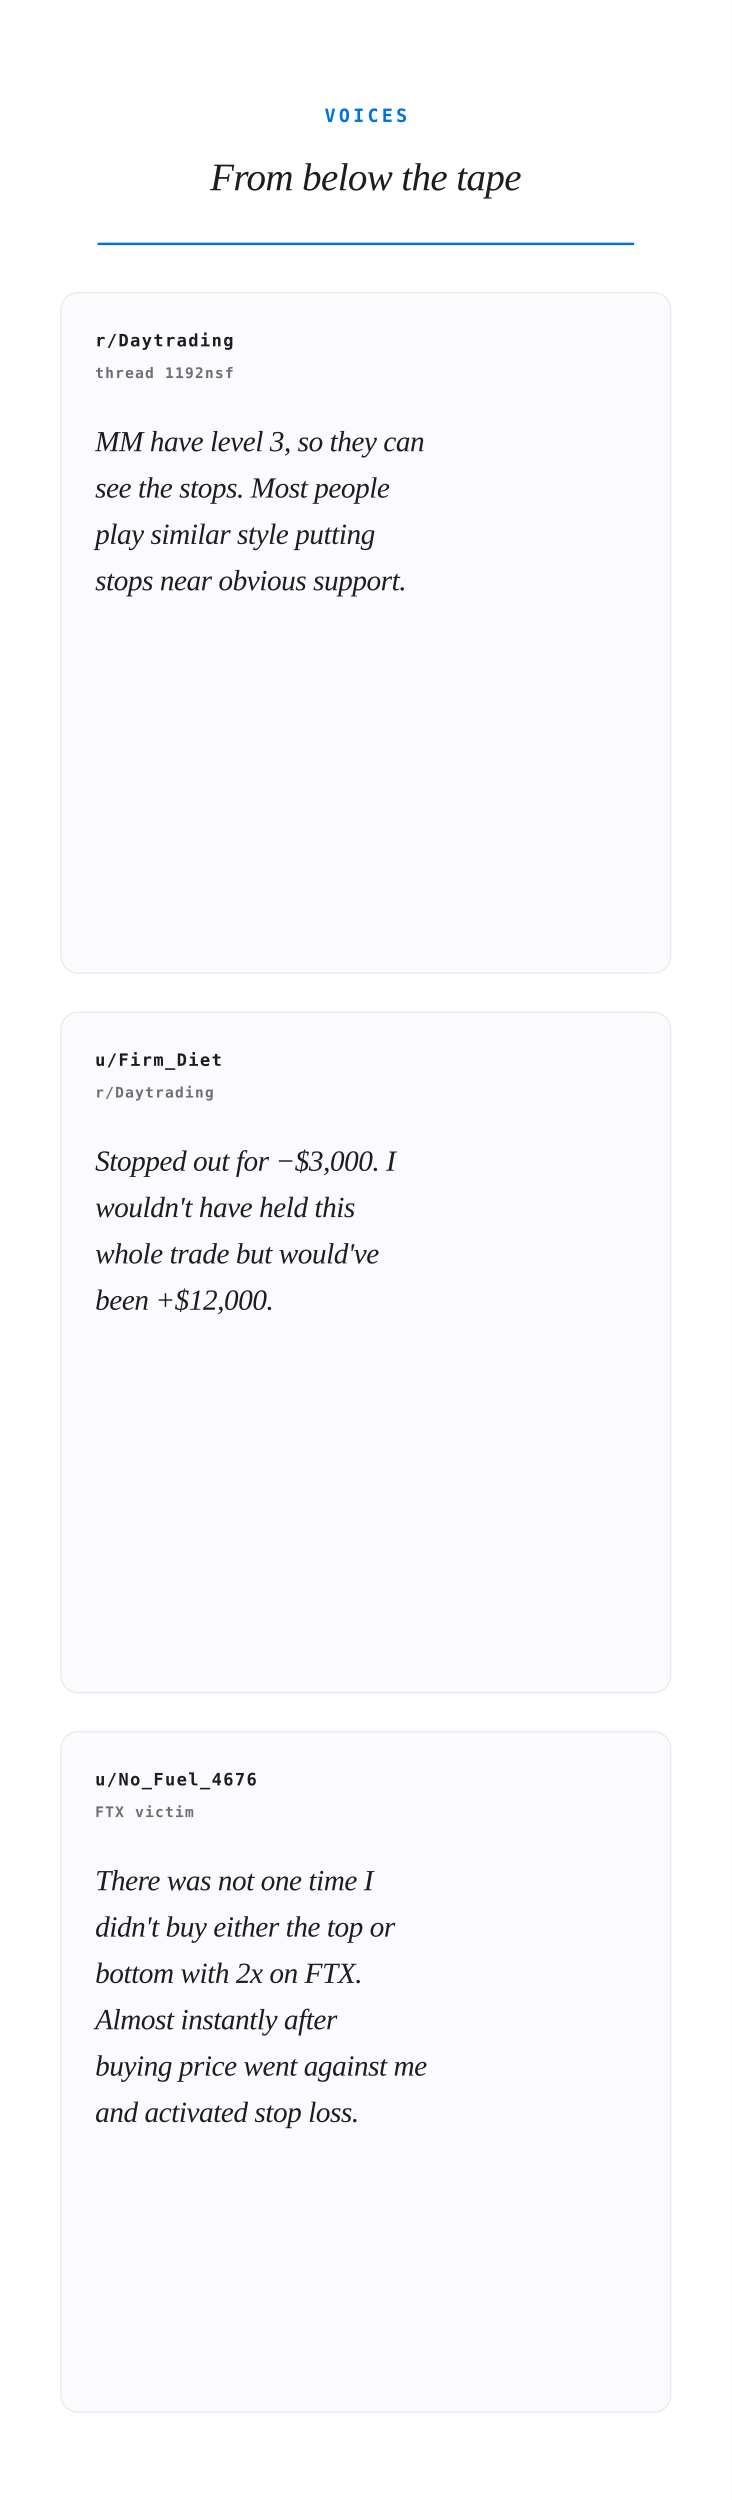
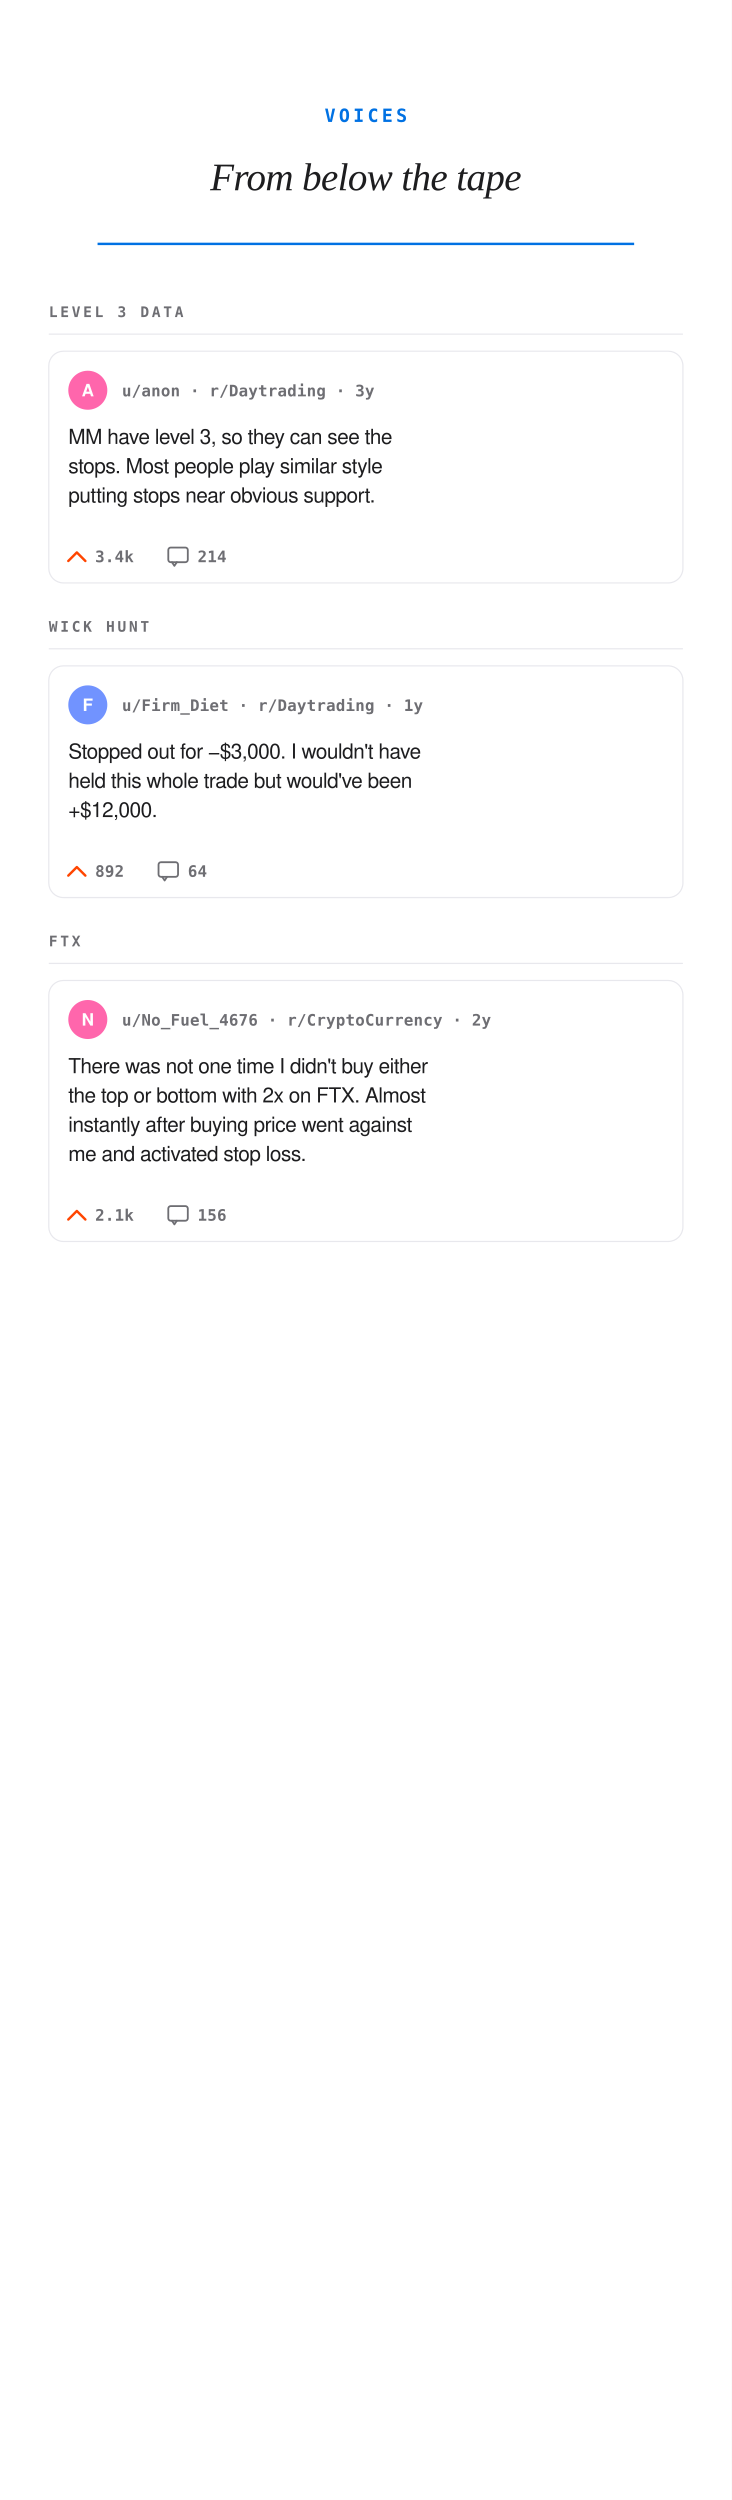
<svg xmlns="http://www.w3.org/2000/svg" viewBox="0 0 600 2050" width="600" height="2050">
  <defs>
    <marker id="arrInk" viewBox="0 0 10 10" refX="9" refY="5" markerWidth="6" markerHeight="6" orient="auto">
      <path d="M 0 0 L 10 5 L 0 10 z" fill="#1D1D1F" />
    </marker>
    <marker id="arrBlue" viewBox="0 0 10 10" refX="9" refY="5" markerWidth="6" markerHeight="6" orient="auto">
      <path d="M 0 0 L 10 5 L 0 10 z" fill="#0071E3" />
    </marker>
    <marker id="arrRed" viewBox="0 0 10 10" refX="9" refY="5" markerWidth="6" markerHeight="6" orient="auto">
      <path d="M 0 0 L 10 5 L 0 10 z" fill="#FF3B30" />
    </marker>
    <marker id="arrGreen" viewBox="0 0 10 10" refX="9" refY="5" markerWidth="6" markerHeight="6" orient="auto">
      <path d="M 0 0 L 10 5 L 0 10 z" fill="#34C759" />
    </marker>
    <marker id="arrInk3" viewBox="0 0 10 10" refX="9" refY="5" markerWidth="6" markerHeight="6" orient="auto">
      <path d="M 0 0 L 10 5 L 0 10 z" fill="#6E6E73" />
    </marker>
  </defs>
  <rect x="0" y="0" width="600" height="2050" rx="0" fill="#FFFFFF" />
  <text x="300" y="100" text-anchor="middle" style="font-family:'SF Mono', 'JetBrains Mono', ui-monospace, Menlo, monospace;font-size:15px;font-weight:700;fill:#0071E3;letter-spacing:2.7px">VOICES</text>
  <text x="300" y="156" text-anchor="middle" style="font-family:'New York', 'Times New Roman', Georgia, serif;font-size:32px;font-weight:500;fill:#1D1D1F;font-style:italic;letter-spacing:-0.512px">From below the tape</text>
  <line x1="80" y1="200" x2="520" y2="200" stroke="#0071E3" stroke-width="2" />
-   <rect x="50" y="240" width="500" height="558" rx="14" fill="#FBFBFD" stroke="#E8E8ED" stroke-width="1" />
-   <text x="78" y="284" text-anchor="start" style="font-family:'SF Mono', 'JetBrains Mono', ui-monospace, Menlo, monospace;font-size:14px;font-weight:700;fill:#1D1D1F;letter-spacing:1.12px">r/Daytrading</text>
-   <text x="78" y="310" text-anchor="start" style="font-family:'SF Mono', 'JetBrains Mono', ui-monospace, Menlo, monospace;font-size:12px;font-weight:600;fill:#6E6E73;letter-spacing:0.96px">thread 1192nsf</text>
-   <text x="78" y="370" text-anchor="start" style="font-family:'New York', 'Times New Roman', Georgia, serif;font-size:24px;font-weight:500;fill:#1D1D1F;font-style:italic;letter-spacing:-0.384px">MM have level 3, so they can</text>
-   <text x="78" y="408" text-anchor="start" style="font-family:'New York', 'Times New Roman', Georgia, serif;font-size:24px;font-weight:500;fill:#1D1D1F;font-style:italic;letter-spacing:-0.384px">see the stops. Most people</text>
-   <text x="78" y="446" text-anchor="start" style="font-family:'New York', 'Times New Roman', Georgia, serif;font-size:24px;font-weight:500;fill:#1D1D1F;font-style:italic;letter-spacing:-0.384px">play similar style putting</text>
-   <text x="78" y="484" text-anchor="start" style="font-family:'New York', 'Times New Roman', Georgia, serif;font-size:24px;font-weight:500;fill:#1D1D1F;font-style:italic;letter-spacing:-0.384px">stops near obvious support.</text>
-   <rect x="50" y="830" width="500" height="558" rx="14" fill="#FBFBFD" stroke="#E8E8ED" stroke-width="1" />
-   <text x="78" y="874" text-anchor="start" style="font-family:'SF Mono', 'JetBrains Mono', ui-monospace, Menlo, monospace;font-size:14px;font-weight:700;fill:#1D1D1F;letter-spacing:1.12px">u/Firm_Diet</text>
-   <text x="78" y="900" text-anchor="start" style="font-family:'SF Mono', 'JetBrains Mono', ui-monospace, Menlo, monospace;font-size:12px;font-weight:600;fill:#6E6E73;letter-spacing:0.96px">r/Daytrading</text>
-   <text x="78" y="960" text-anchor="start" style="font-family:'New York', 'Times New Roman', Georgia, serif;font-size:24px;font-weight:500;fill:#1D1D1F;font-style:italic;letter-spacing:-0.384px">Stopped out for −$3,000. I</text>
-   <text x="78" y="998" text-anchor="start" style="font-family:'New York', 'Times New Roman', Georgia, serif;font-size:24px;font-weight:500;fill:#1D1D1F;font-style:italic;letter-spacing:-0.384px">wouldn't have held this</text>
-   <text x="78" y="1036" text-anchor="start" style="font-family:'New York', 'Times New Roman', Georgia, serif;font-size:24px;font-weight:500;fill:#1D1D1F;font-style:italic;letter-spacing:-0.384px">whole trade but would've</text>
-   <text x="78" y="1074" text-anchor="start" style="font-family:'New York', 'Times New Roman', Georgia, serif;font-size:24px;font-weight:500;fill:#1D1D1F;font-style:italic;letter-spacing:-0.384px">been +$12,000.</text>
-   <rect x="50" y="1420" width="500" height="558" rx="14" fill="#FBFBFD" stroke="#E8E8ED" stroke-width="1" />
-   <text x="78" y="1464" text-anchor="start" style="font-family:'SF Mono', 'JetBrains Mono', ui-monospace, Menlo, monospace;font-size:14px;font-weight:700;fill:#1D1D1F;letter-spacing:1.12px">u/No_Fuel_4676</text>
-   <text x="78" y="1490" text-anchor="start" style="font-family:'SF Mono', 'JetBrains Mono', ui-monospace, Menlo, monospace;font-size:12px;font-weight:600;fill:#6E6E73;letter-spacing:0.96px">FTX victim</text>
-   <text x="78" y="1550" text-anchor="start" style="font-family:'New York', 'Times New Roman', Georgia, serif;font-size:24px;font-weight:500;fill:#1D1D1F;font-style:italic;letter-spacing:-0.384px">There was not one time I</text>
-   <text x="78" y="1588" text-anchor="start" style="font-family:'New York', 'Times New Roman', Georgia, serif;font-size:24px;font-weight:500;fill:#1D1D1F;font-style:italic;letter-spacing:-0.384px">didn't buy either the top or</text>
-   <text x="78" y="1626" text-anchor="start" style="font-family:'New York', 'Times New Roman', Georgia, serif;font-size:24px;font-weight:500;fill:#1D1D1F;font-style:italic;letter-spacing:-0.384px">bottom with 2x on FTX.</text>
-   <text x="78" y="1664" text-anchor="start" style="font-family:'New York', 'Times New Roman', Georgia, serif;font-size:24px;font-weight:500;fill:#1D1D1F;font-style:italic;letter-spacing:-0.384px">Almost instantly after</text>
-   <text x="78" y="1702" text-anchor="start" style="font-family:'New York', 'Times New Roman', Georgia, serif;font-size:24px;font-weight:500;fill:#1D1D1F;font-style:italic;letter-spacing:-0.384px">buying price went against me</text>
-   <text x="78" y="1740" text-anchor="start" style="font-family:'New York', 'Times New Roman', Georgia, serif;font-size:24px;font-weight:500;fill:#1D1D1F;font-style:italic;letter-spacing:-0.384px">and activated stop loss.</text>
+   <text x="40" y="260" text-anchor="start" style="font-family:'SF Mono', 'JetBrains Mono', ui-monospace, Menlo, monospace;font-size:12px;font-weight:700;fill:#6E6E73;letter-spacing:2.16px">LEVEL 3 DATA</text>
+   <line x1="40" y1="274" x2="560" y2="274" stroke="#E8E8ED" stroke-width="1" />
+   <rect x="40" y="288" width="520" height="190" rx="12" fill="#FFFFFF" stroke="#E8E8ED" stroke-width="1" />
+   <circle cx="72" cy="320" r="16" fill="#FF66AC" />
+   <text x="72" y="325" text-anchor="middle" style="font-family:'SF Pro Display', 'Helvetica Neue', Helvetica, Arial, sans-serif;font-size:14px;font-weight:700;fill:#FFFFFF">A</text>
+   <text x="100" y="325" text-anchor="start" style="font-family:'SF Mono', 'JetBrains Mono', ui-monospace, Menlo, monospace;font-size:13px;font-weight:600;fill:#6E6E73;letter-spacing:0.143px">u/anon · r/Daytrading · 3y</text>
+   <text x="56" y="364" text-anchor="start" style="font-family:'SF Pro Text', 'Helvetica Neue', Helvetica, Arial, sans-serif;font-size:17px;font-weight:400;fill:#1D1D1F;letter-spacing:-0.374px">MM have level 3, so they can see the</text>
+   <text x="56" y="388" text-anchor="start" style="font-family:'SF Pro Text', 'Helvetica Neue', Helvetica, Arial, sans-serif;font-size:17px;font-weight:400;fill:#1D1D1F;letter-spacing:-0.374px">stops. Most people play similar style</text>
+   <text x="56" y="412" text-anchor="start" style="font-family:'SF Pro Text', 'Helvetica Neue', Helvetica, Arial, sans-serif;font-size:17px;font-weight:400;fill:#1D1D1F;letter-spacing:-0.374px">putting stops near obvious support.</text>
+   <path d="M 56 460 L 63 453 L 70 460" fill="none" stroke="#FF4500" stroke-width="2" stroke-linecap="round" stroke-linejoin="round" />
+   <text x="78" y="461" text-anchor="start" style="font-family:'SF Mono', 'JetBrains Mono', ui-monospace, Menlo, monospace;font-size:13px;font-weight:700;fill:#6E6E73;letter-spacing:0.143px">3.4k</text>
+   <rect x="138" y="449" width="16" height="12" rx="2" fill="none" stroke="#6E6E73" stroke-width="1.5" />
+   <path d="M 141 461 L 143 464 L 145 461" fill="none" stroke="#6E6E73" stroke-width="1.5" stroke-linecap="round" stroke-linejoin="round" />
+   <text x="162" y="461" text-anchor="start" style="font-family:'SF Mono', 'JetBrains Mono', ui-monospace, Menlo, monospace;font-size:13px;font-weight:700;fill:#6E6E73;letter-spacing:0.143px">214</text>
+   <text x="40" y="518" text-anchor="start" style="font-family:'SF Mono', 'JetBrains Mono', ui-monospace, Menlo, monospace;font-size:12px;font-weight:700;fill:#6E6E73;letter-spacing:2.16px">WICK HUNT</text>
+   <line x1="40" y1="532" x2="560" y2="532" stroke="#E8E8ED" stroke-width="1" />
+   <rect x="40" y="546" width="520" height="190" rx="12" fill="#FFFFFF" stroke="#E8E8ED" stroke-width="1" />
+   <circle cx="72" cy="578" r="16" fill="#7193FF" />
+   <text x="72" y="583" text-anchor="middle" style="font-family:'SF Pro Display', 'Helvetica Neue', Helvetica, Arial, sans-serif;font-size:14px;font-weight:700;fill:#FFFFFF">F</text>
+   <text x="100" y="583" text-anchor="start" style="font-family:'SF Mono', 'JetBrains Mono', ui-monospace, Menlo, monospace;font-size:13px;font-weight:600;fill:#6E6E73;letter-spacing:0.143px">u/Firm_Diet · r/Daytrading · 1y</text>
+   <text x="56" y="622" text-anchor="start" style="font-family:'SF Pro Text', 'Helvetica Neue', Helvetica, Arial, sans-serif;font-size:17px;font-weight:400;fill:#1D1D1F;letter-spacing:-0.374px">Stopped out for −$3,000. I wouldn't have</text>
+   <text x="56" y="646" text-anchor="start" style="font-family:'SF Pro Text', 'Helvetica Neue', Helvetica, Arial, sans-serif;font-size:17px;font-weight:400;fill:#1D1D1F;letter-spacing:-0.374px">held this whole trade but would've been</text>
+   <text x="56" y="670" text-anchor="start" style="font-family:'SF Pro Text', 'Helvetica Neue', Helvetica, Arial, sans-serif;font-size:17px;font-weight:400;fill:#1D1D1F;letter-spacing:-0.374px">+$12,000.</text>
+   <path d="M 56 718 L 63 711 L 70 718" fill="none" stroke="#FF4500" stroke-width="2" stroke-linecap="round" stroke-linejoin="round" />
+   <text x="78" y="719" text-anchor="start" style="font-family:'SF Mono', 'JetBrains Mono', ui-monospace, Menlo, monospace;font-size:13px;font-weight:700;fill:#6E6E73;letter-spacing:0.143px">892</text>
+   <rect x="130" y="707" width="16" height="12" rx="2" fill="none" stroke="#6E6E73" stroke-width="1.5" />
+   <path d="M 133 719 L 135 722 L 137 719" fill="none" stroke="#6E6E73" stroke-width="1.5" stroke-linecap="round" stroke-linejoin="round" />
+   <text x="154" y="719" text-anchor="start" style="font-family:'SF Mono', 'JetBrains Mono', ui-monospace, Menlo, monospace;font-size:13px;font-weight:700;fill:#6E6E73;letter-spacing:0.143px">64</text>
+   <text x="40" y="776" text-anchor="start" style="font-family:'SF Mono', 'JetBrains Mono', ui-monospace, Menlo, monospace;font-size:12px;font-weight:700;fill:#6E6E73;letter-spacing:2.16px">FTX</text>
+   <line x1="40" y1="790" x2="560" y2="790" stroke="#E8E8ED" stroke-width="1" />
+   <rect x="40" y="804" width="520" height="214" rx="12" fill="#FFFFFF" stroke="#E8E8ED" stroke-width="1" />
+   <circle cx="72" cy="836" r="16" fill="#FF66AC" />
+   <text x="72" y="841" text-anchor="middle" style="font-family:'SF Pro Display', 'Helvetica Neue', Helvetica, Arial, sans-serif;font-size:14px;font-weight:700;fill:#FFFFFF">N</text>
+   <text x="100" y="841" text-anchor="start" style="font-family:'SF Mono', 'JetBrains Mono', ui-monospace, Menlo, monospace;font-size:13px;font-weight:600;fill:#6E6E73;letter-spacing:0.143px">u/No_Fuel_4676 · r/CryptoCurrency · 2y</text>
+   <text x="56" y="880" text-anchor="start" style="font-family:'SF Pro Text', 'Helvetica Neue', Helvetica, Arial, sans-serif;font-size:17px;font-weight:400;fill:#1D1D1F;letter-spacing:-0.374px">There was not one time I didn't buy either</text>
+   <text x="56" y="904" text-anchor="start" style="font-family:'SF Pro Text', 'Helvetica Neue', Helvetica, Arial, sans-serif;font-size:17px;font-weight:400;fill:#1D1D1F;letter-spacing:-0.374px">the top or bottom with 2x on FTX. Almost</text>
+   <text x="56" y="928" text-anchor="start" style="font-family:'SF Pro Text', 'Helvetica Neue', Helvetica, Arial, sans-serif;font-size:17px;font-weight:400;fill:#1D1D1F;letter-spacing:-0.374px">instantly after buying price went against</text>
+   <text x="56" y="952" text-anchor="start" style="font-family:'SF Pro Text', 'Helvetica Neue', Helvetica, Arial, sans-serif;font-size:17px;font-weight:400;fill:#1D1D1F;letter-spacing:-0.374px">me and activated stop loss.</text>
+   <path d="M 56 1000 L 63 993 L 70 1000" fill="none" stroke="#FF4500" stroke-width="2" stroke-linecap="round" stroke-linejoin="round" />
+   <text x="78" y="1001" text-anchor="start" style="font-family:'SF Mono', 'JetBrains Mono', ui-monospace, Menlo, monospace;font-size:13px;font-weight:700;fill:#6E6E73;letter-spacing:0.143px">2.1k</text>
+   <rect x="138" y="989" width="16" height="12" rx="2" fill="none" stroke="#6E6E73" stroke-width="1.5" />
+   <path d="M 141 1001 L 143 1004 L 145 1001" fill="none" stroke="#6E6E73" stroke-width="1.5" stroke-linecap="round" stroke-linejoin="round" />
+   <text x="162" y="1001" text-anchor="start" style="font-family:'SF Mono', 'JetBrains Mono', ui-monospace, Menlo, monospace;font-size:13px;font-weight:700;fill:#6E6E73;letter-spacing:0.143px">156</text>
</svg>
